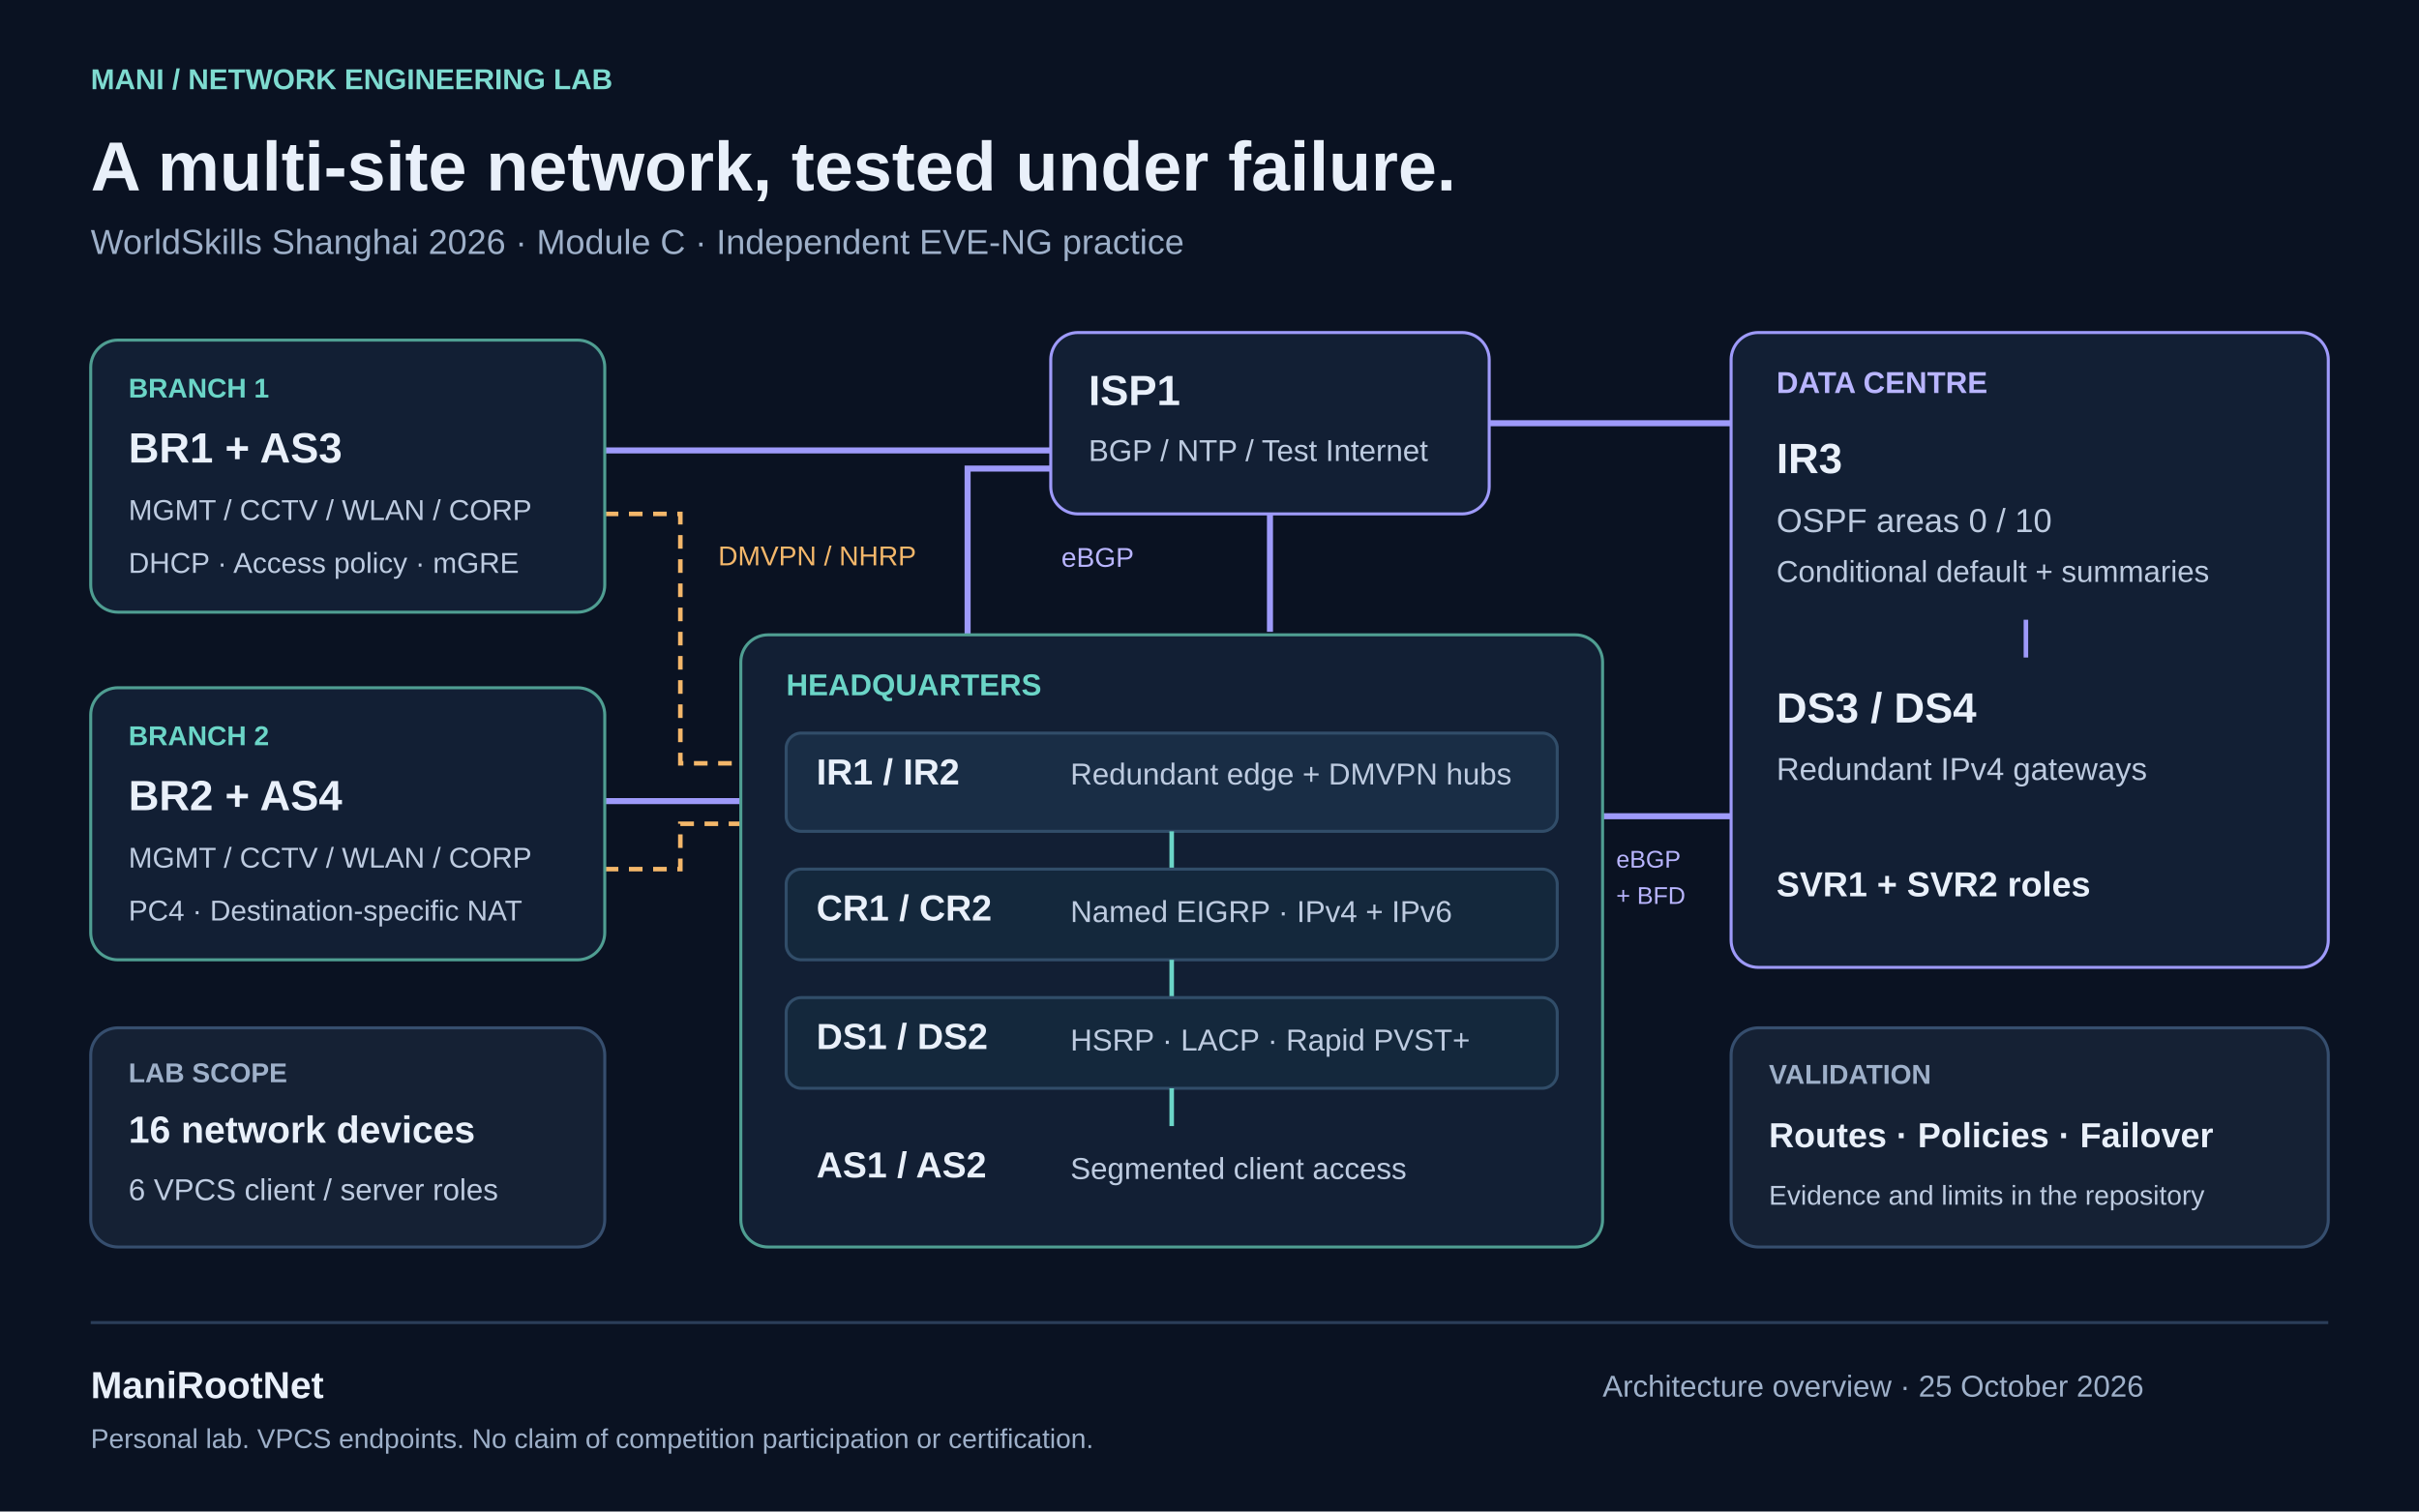
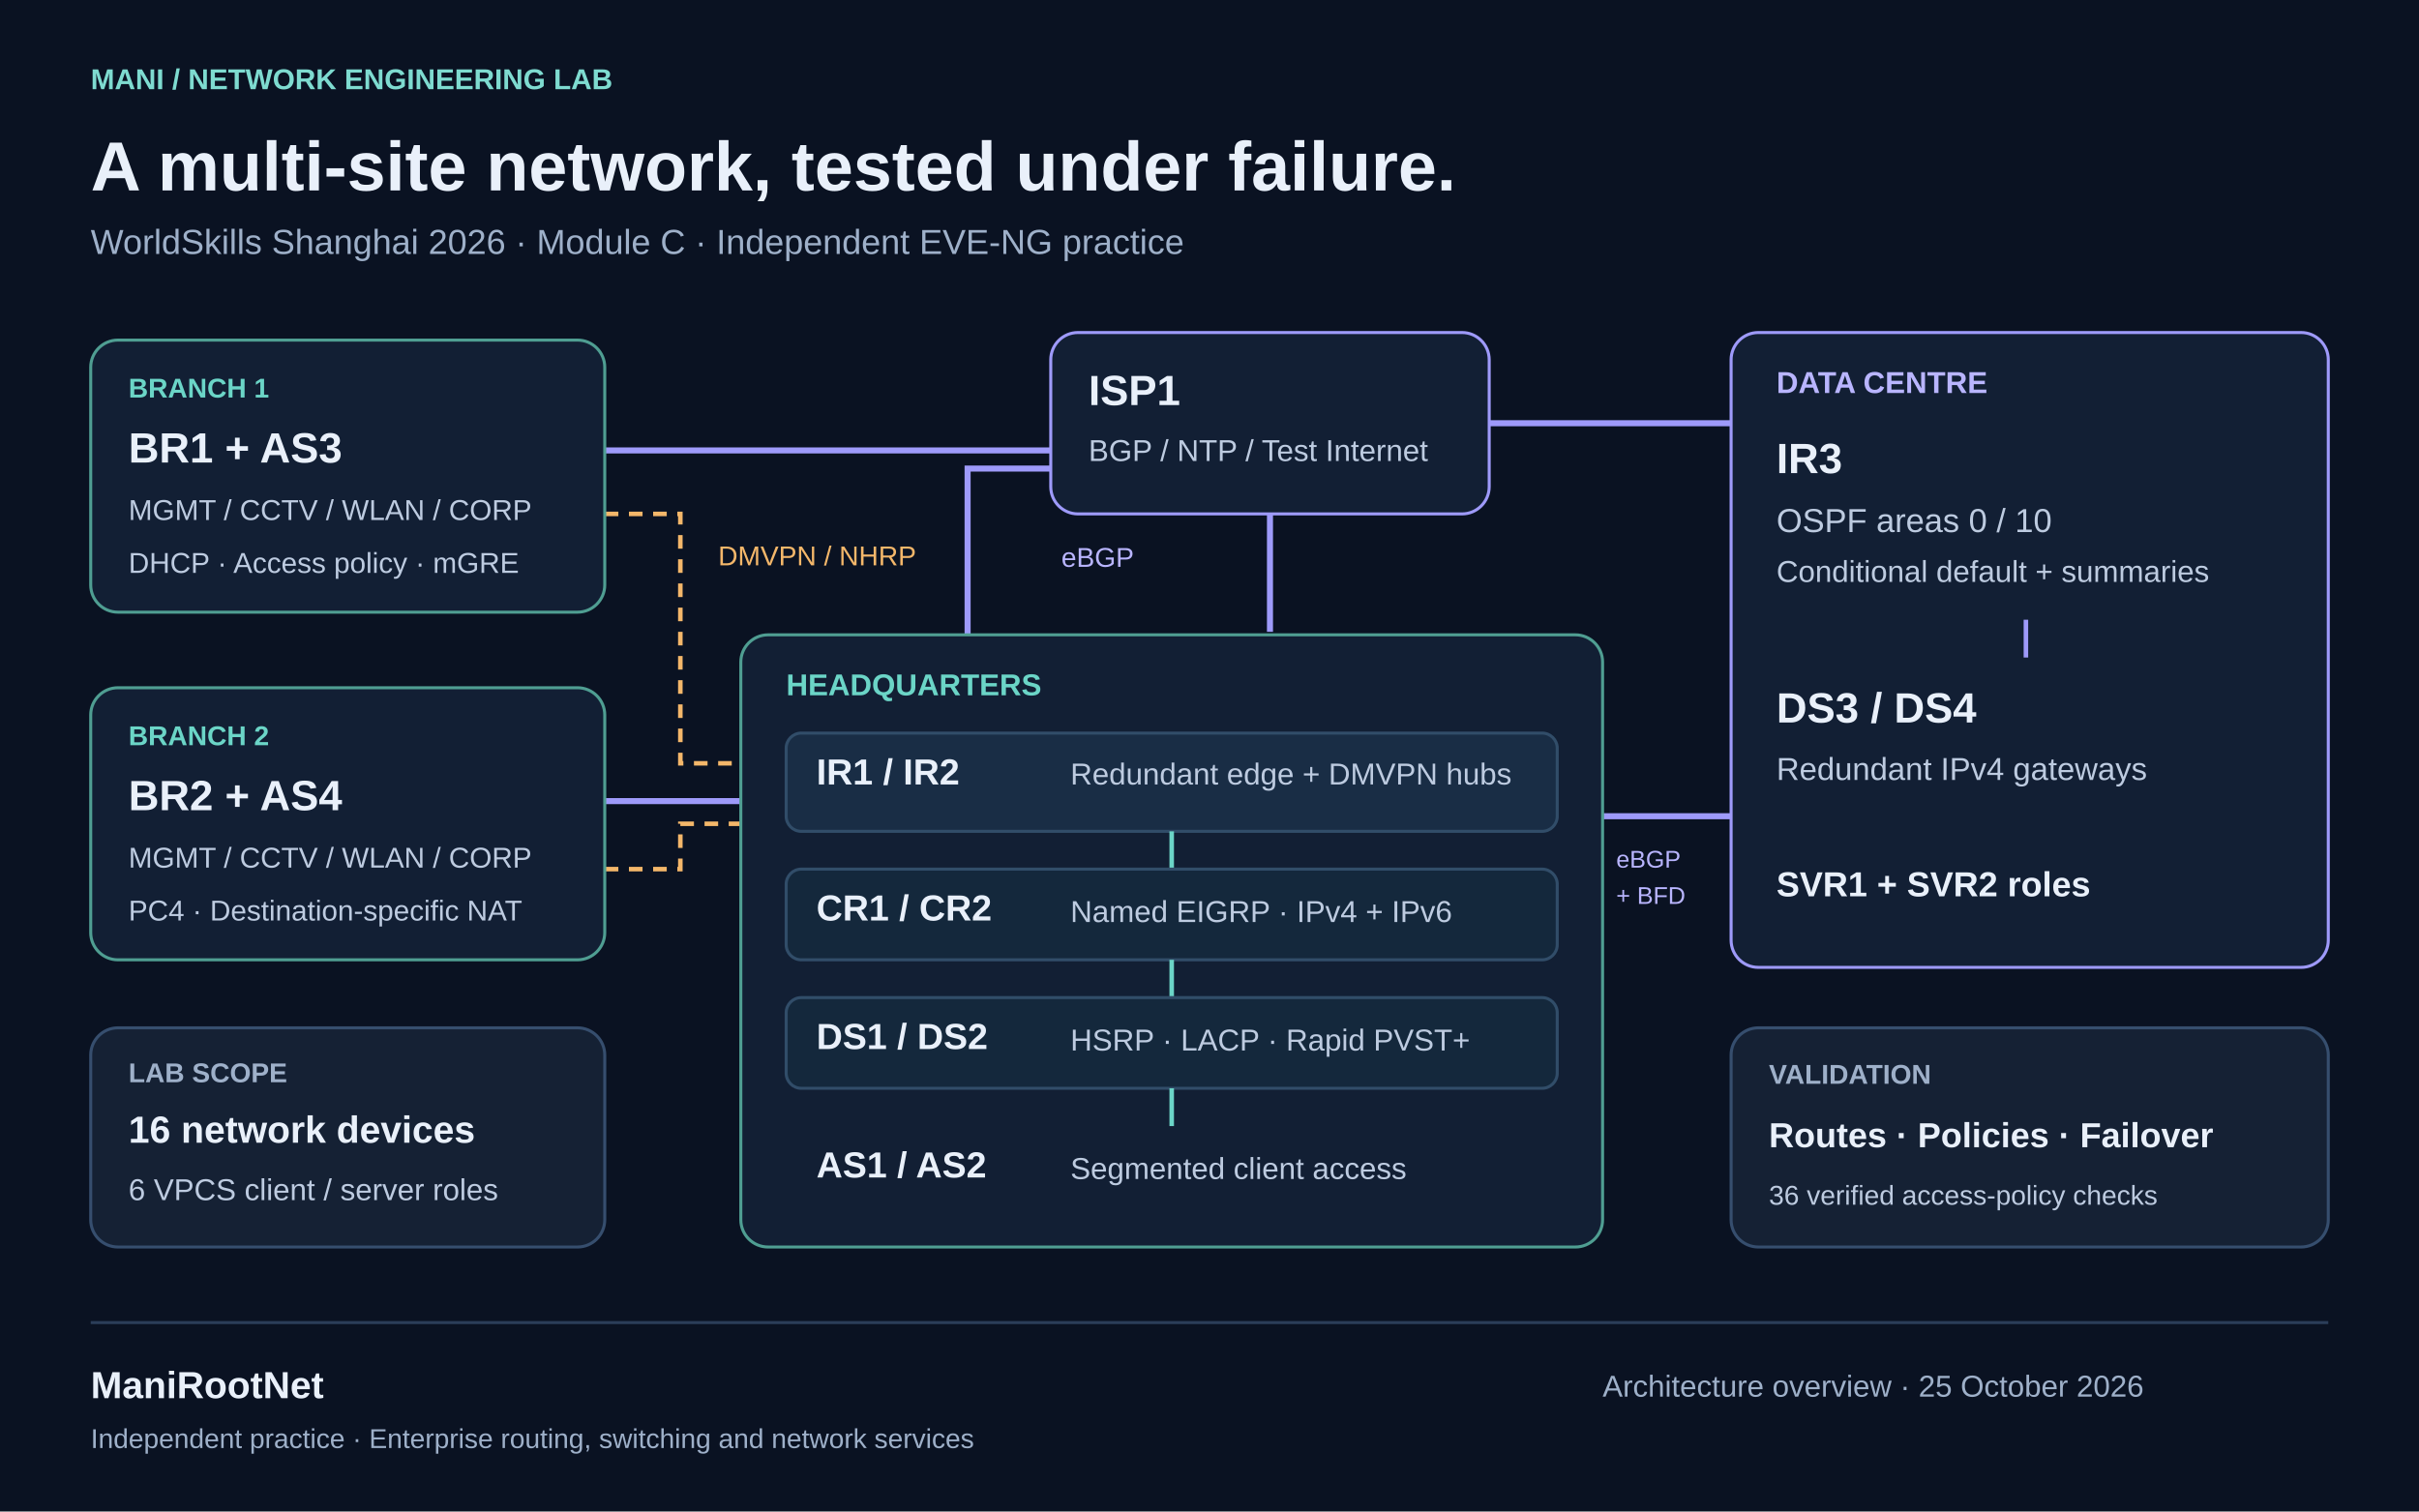
<svg xmlns="http://www.w3.org/2000/svg" width="1600" height="1000" viewBox="0 0 1600 1000">
  <rect width="1600" height="1000" fill="#0a1222" />
  <text x="60" y="59" font-family="Segoe UI,Arial,sans-serif" font-size="19" font-weight="700" fill="#7edbd0">MANI / NETWORK ENGINEERING LAB</text>
  <text x="60" y="126" font-family="Segoe UI,Arial,sans-serif" font-size="46" font-weight="700" fill="#e9f0fa">A multi-site network, tested under failure.</text>
  <text x="60" y="168" font-family="Segoe UI,Arial,sans-serif" font-size="23" font-weight="400" fill="#9eb0c9">WorldSkills Shanghai 2026 · Module C · Independent EVE-NG practice</text>
  <polyline points="400,298 695,298" fill="none" stroke="#9e9afa" stroke-width="4" />
  <polyline points="400,530 640,530 640,310 695,310" fill="none" stroke="#9e9afa" stroke-width="4" />
  <polyline points="840,340 840,418" fill="none" stroke="#9e9afa" stroke-width="4" />
  <polyline points="985,280 1145,280" fill="none" stroke="#9e9afa" stroke-width="4" />
  <polyline points="400,340 450,340 450,505 490,505" fill="none" stroke="#f4b76a" stroke-width="3" stroke-dasharray="9 7" />
  <polyline points="400,575 450,575 450,545 490,545" fill="none" stroke="#f4b76a" stroke-width="3" stroke-dasharray="9 7" />
  <polyline points="1060,540 1145,540" fill="none" stroke="#9e9afa" stroke-width="4" />
  <rect x="60" y="225" width="340" height="180" rx="18" fill="#121f34" stroke="#4f9e92" stroke-width="2" />
  <text x="85" y="263" font-family="Segoe UI,Arial,sans-serif" font-size="18" font-weight="700" fill="#6bd5c7">BRANCH 1</text>
  <text x="85" y="306" font-family="Segoe UI,Arial,sans-serif" font-size="28" font-weight="700" fill="#e9f0fa">BR1 + AS3</text>
  <text x="85" y="344" font-family="Segoe UI,Arial,sans-serif" font-size="19" font-weight="400" fill="#bdcbe0">MGMT / CCTV / WLAN / CORP</text>
  <text x="85" y="379" font-family="Segoe UI,Arial,sans-serif" font-size="19" font-weight="400" fill="#bdcbe0">DHCP · Access policy · mGRE</text>
  <rect x="60" y="455" width="340" height="180" rx="18" fill="#121f34" stroke="#4f9e92" stroke-width="2" />
  <text x="85" y="493" font-family="Segoe UI,Arial,sans-serif" font-size="18" font-weight="700" fill="#6bd5c7">BRANCH 2</text>
  <text x="85" y="536" font-family="Segoe UI,Arial,sans-serif" font-size="28" font-weight="700" fill="#e9f0fa">BR2 + AS4</text>
  <text x="85" y="574" font-family="Segoe UI,Arial,sans-serif" font-size="19" font-weight="400" fill="#bdcbe0">MGMT / CCTV / WLAN / CORP</text>
  <text x="85" y="609" font-family="Segoe UI,Arial,sans-serif" font-size="19" font-weight="400" fill="#bdcbe0">PC4 · Destination-specific NAT</text>
  <rect x="695" y="220" width="290" height="120" rx="18" fill="#121f34" stroke="#9e9afa" stroke-width="2" />
  <text x="720" y="268" font-family="Segoe UI,Arial,sans-serif" font-size="28" font-weight="700" fill="#e9f0fa">ISP1</text>
  <text x="720" y="305" font-family="Segoe UI,Arial,sans-serif" font-size="20" font-weight="400" fill="#bdcbe0">BGP / NTP / Test Internet</text>
  <text x="702" y="375" font-family="Segoe UI,Arial,sans-serif" font-size="18" font-weight="400" fill="#b9b5ff">eBGP</text>
  <text x="475" y="374" font-family="Segoe UI,Arial,sans-serif" font-size="18" font-weight="400" fill="#f4b76a">DMVPN / NHRP</text>
  <rect x="490" y="420" width="570" height="405" rx="18" fill="#121f34" stroke="#4f9e92" stroke-width="2" />
  <text x="520" y="460" font-family="Segoe UI,Arial,sans-serif" font-size="20" font-weight="700" fill="#6bd5c7">HEADQUARTERS</text>
  <rect x="520" y="485" width="510" height="65" rx="10" fill="#192d45" stroke="#314d69" stroke-width="2" />
  <text x="540" y="519" font-family="Segoe UI,Arial,sans-serif" font-size="24" font-weight="700" fill="#e9f0fa">IR1 / IR2</text>
  <text x="708" y="519" font-family="Segoe UI,Arial,sans-serif" font-size="20" font-weight="400" fill="#bdcbe0">Redundant edge + DMVPN hubs</text>
  <polyline points="775,550 775,575" fill="none" stroke="#6bd5c7" stroke-width="3" />
  <rect x="520" y="575" width="510" height="60" rx="10" fill="#14283c" stroke="#314d69" stroke-width="2" />
  <text x="540" y="609" font-family="Segoe UI,Arial,sans-serif" font-size="24" font-weight="700" fill="#e9f0fa">CR1 / CR2</text>
  <text x="708" y="610" font-family="Segoe UI,Arial,sans-serif" font-size="20" font-weight="400" fill="#bdcbe0">Named EIGRP · IPv4 + IPv6</text>
  <polyline points="775,635 775,660" fill="none" stroke="#6bd5c7" stroke-width="3" />
  <rect x="520" y="660" width="510" height="60" rx="10" fill="#14283c" stroke="#314d69" stroke-width="2" />
  <text x="540" y="694" font-family="Segoe UI,Arial,sans-serif" font-size="24" font-weight="700" fill="#e9f0fa">DS1 / DS2</text>
  <text x="708" y="695" font-family="Segoe UI,Arial,sans-serif" font-size="20" font-weight="400" fill="#bdcbe0">HSRP · LACP · Rapid PVST+</text>
  <polyline points="775,720 775,745" fill="none" stroke="#6bd5c7" stroke-width="3" />
  <text x="540" y="779" font-family="Segoe UI,Arial,sans-serif" font-size="24" font-weight="700" fill="#e9f0fa">AS1 / AS2</text>
  <text x="708" y="780" font-family="Segoe UI,Arial,sans-serif" font-size="20" font-weight="400" fill="#bdcbe0">Segmented client access</text>
  <rect x="1145" y="220" width="395" height="420" rx="18" fill="#121f34" stroke="#9e9afa" stroke-width="2" />
  <text x="1175" y="260" font-family="Segoe UI,Arial,sans-serif" font-size="20" font-weight="700" fill="#b9b5ff">DATA CENTRE</text>
  <text x="1175" y="313" font-family="Segoe UI,Arial,sans-serif" font-size="28" font-weight="700" fill="#e9f0fa">IR3</text>
  <text x="1175" y="352" font-family="Segoe UI,Arial,sans-serif" font-size="22" font-weight="400" fill="#bdcbe0">OSPF areas 0 / 10</text>
  <text x="1175" y="385" font-family="Segoe UI,Arial,sans-serif" font-size="20" font-weight="400" fill="#bdcbe0">Conditional default + summaries</text>
  <polyline points="1340,410 1340,435" fill="none" stroke="#9e9afa" stroke-width="3" />
  <text x="1175" y="478" font-family="Segoe UI,Arial,sans-serif" font-size="28" font-weight="700" fill="#e9f0fa">DS3 / DS4</text>
  <text x="1175" y="516" font-family="Segoe UI,Arial,sans-serif" font-size="21" font-weight="400" fill="#bdcbe0">Redundant IPv4 gateways</text>
  <text x="1175" y="593" font-family="Segoe UI,Arial,sans-serif" font-size="23" font-weight="700" fill="#e9f0fa">SVR1 + SVR2 roles</text>
  <text x="1069" y="574" font-family="Segoe UI,Arial,sans-serif" font-size="16" font-weight="400" fill="#b9b5ff">eBGP</text>
  <text x="1069" y="598" font-family="Segoe UI,Arial,sans-serif" font-size="16" font-weight="400" fill="#b9b5ff">+ BFD</text>
  <rect x="60" y="680" width="340" height="145" rx="18" fill="#152134" stroke="#364e6e" stroke-width="2" />
  <text x="85" y="716" font-family="Segoe UI,Arial,sans-serif" font-size="18" font-weight="700" fill="#9eb0c9">LAB SCOPE</text>
  <text x="85" y="756" font-family="Segoe UI,Arial,sans-serif" font-size="25" font-weight="700" fill="#e9f0fa">16 network devices</text>
  <text x="85" y="794" font-family="Segoe UI,Arial,sans-serif" font-size="20" font-weight="400" fill="#bdcbe0">6 VPCS client / server roles</text>
  <rect x="1145" y="680" width="395" height="145" rx="18" fill="#152134" stroke="#364e6e" stroke-width="2" />
  <text x="1170" y="717" font-family="Segoe UI,Arial,sans-serif" font-size="18" font-weight="700" fill="#9eb0c9">VALIDATION</text>
  <text x="1170" y="759" font-family="Segoe UI,Arial,sans-serif" font-size="23" font-weight="700" fill="#e9f0fa">Routes · Policies · Failover</text>
-   <text x="1170" y="797" font-family="Segoe UI,Arial,sans-serif" font-size="18" font-weight="400" fill="#bdcbe0">Evidence and limits in the repository</text>
+   <text x="1170" y="797" font-family="Segoe UI,Arial,sans-serif" font-size="18" font-weight="400" fill="#bdcbe0">36 verified access-policy checks</text>
  <polyline points="60,875 1540,875" fill="none" stroke="#2b3e59" stroke-width="2" />
  <text x="60" y="925" font-family="Segoe UI,Arial,sans-serif" font-size="25" font-weight="700" fill="#e9f0fa">ManiRootNet</text>
-   <text x="60" y="958" font-family="Segoe UI,Arial,sans-serif" font-size="18" font-weight="400" fill="#9eb0c9">Personal lab. VPCS endpoints. No claim of competition participation or certification.</text>
+   <text x="60" y="958" font-family="Segoe UI,Arial,sans-serif" font-size="18" font-weight="400" fill="#9eb0c9">Independent practice · Enterprise routing, switching and network services</text>
  <text x="1060" y="924" font-family="Segoe UI,Arial,sans-serif" font-size="20" font-weight="400" fill="#9eb0c9">Architecture overview · 25 October 2026</text>
</svg>
